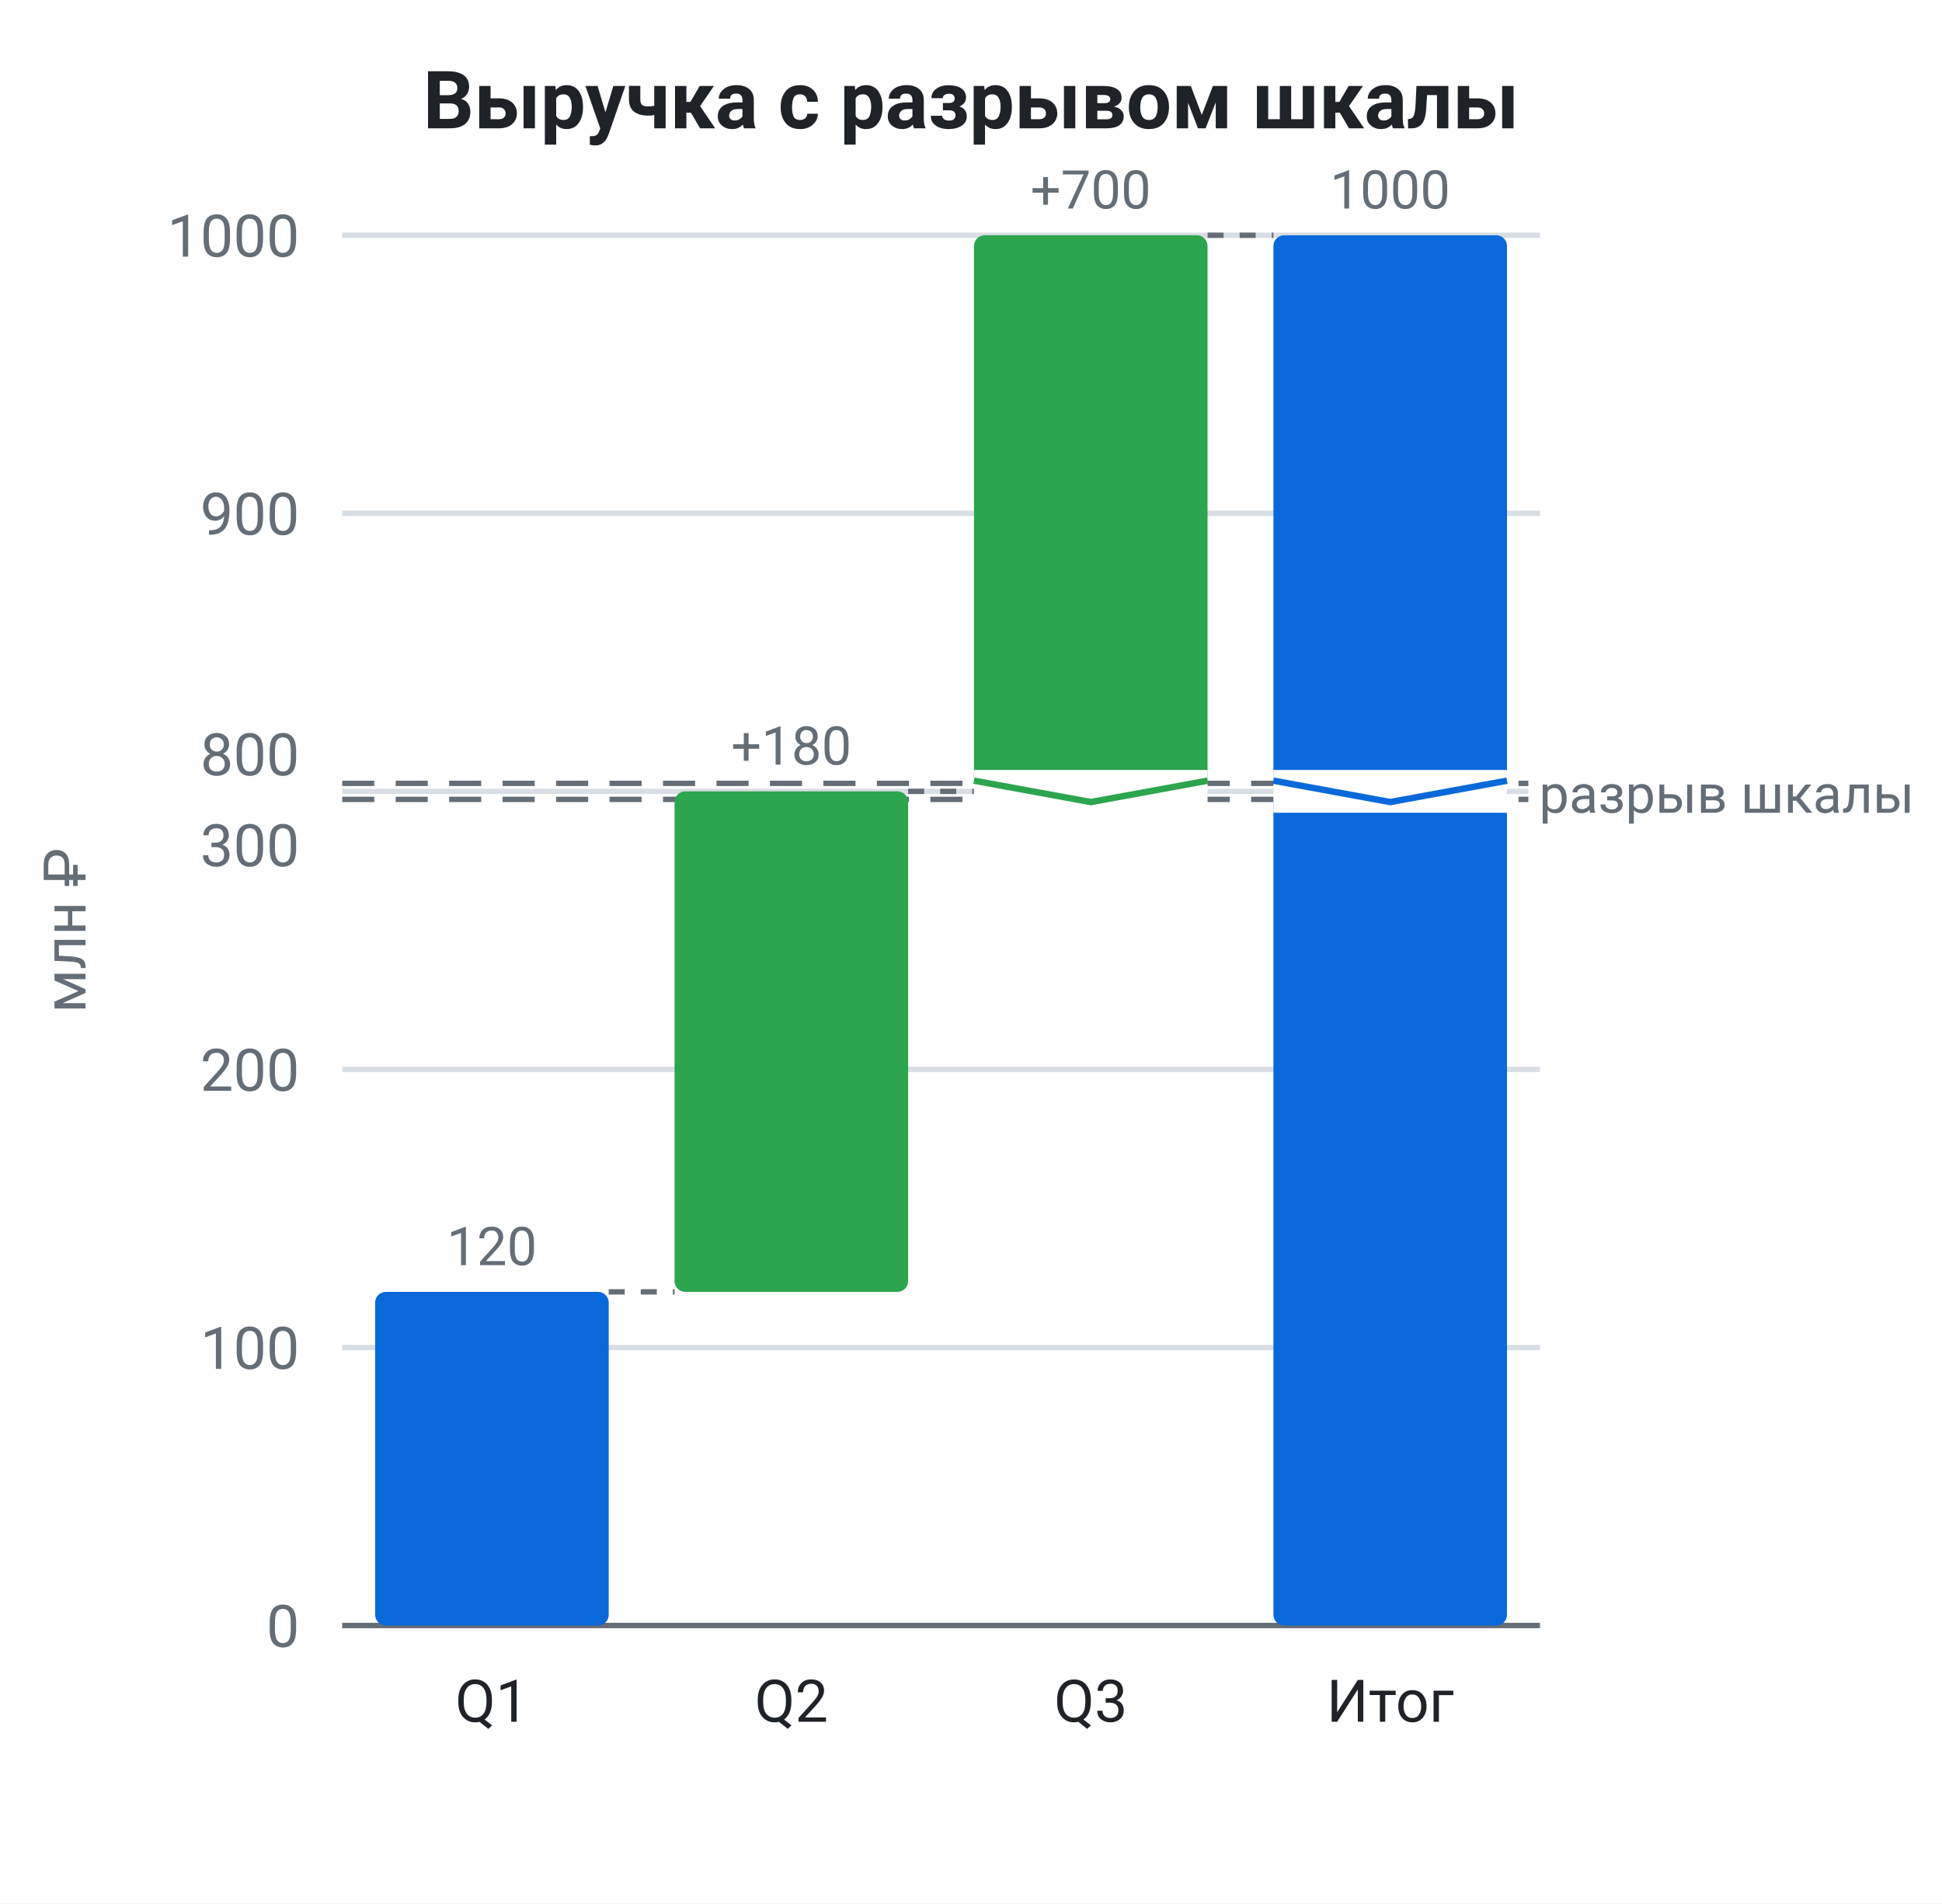
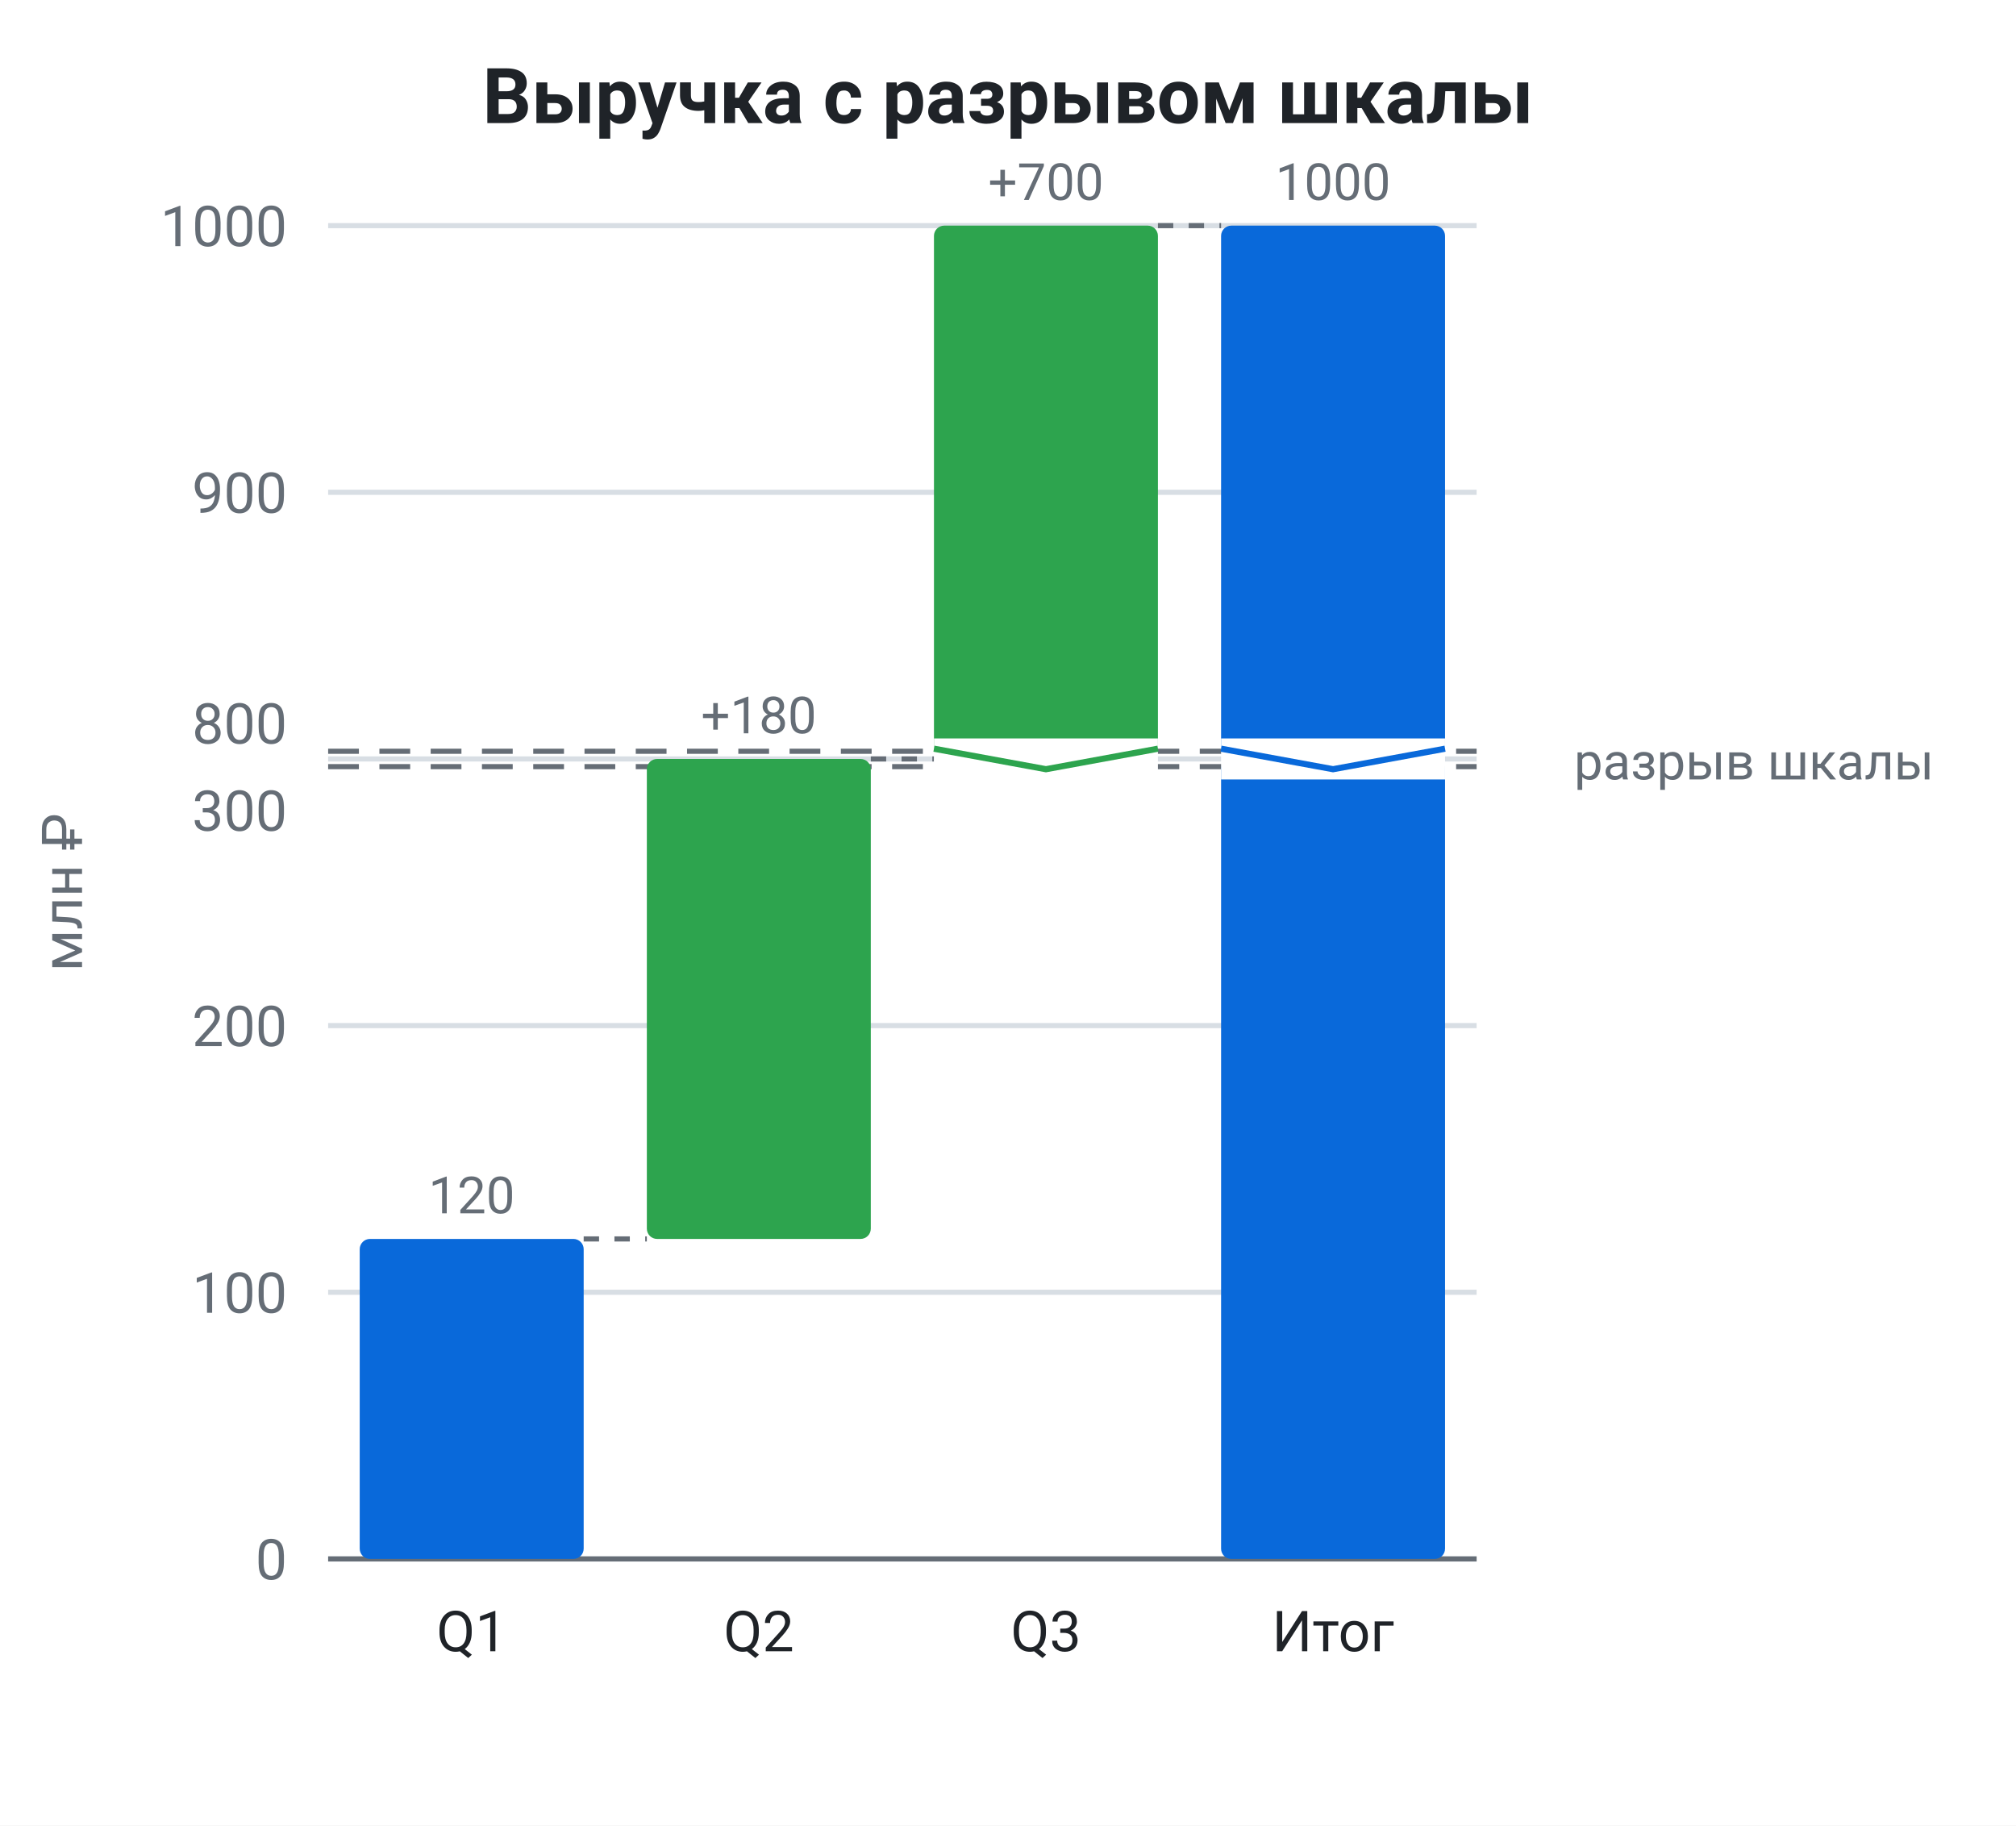
- <svg xmlns="http://www.w3.org/2000/svg" viewBox="0 0 363.2 356" width="363.2" height="356" role="img" font-family="system-ui, -apple-system, &quot;Segoe UI&quot;, Roboto, sans-serif">
-   <rect x="0" y="0" width="363.2" height="356" fill="#ffffff" />
-   <text x="181.6" y="24" fill="#1f2328" font-size="15" text-anchor="middle" font-weight="600">Выручка с разрывом шкалы</text>
+ <svg xmlns="http://www.w3.org/2000/svg" viewBox="0 0 393.2 356" width="393.2" height="356" role="img" font-family="system-ui, -apple-system, &quot;Segoe UI&quot;, Roboto, sans-serif">
+   <rect x="0" y="0" width="393.2" height="356" fill="#ffffff" />
+   <text x="196.6" y="24" fill="#1f2328" font-size="15" text-anchor="middle" font-weight="600">Выручка с разрывом шкалы</text>
  <line x1="64" y1="304" x2="288" y2="304" stroke="#d8dee4" stroke-width="1" />
  <text x="56" y="308" fill="#656d76" font-size="11" text-anchor="end">0</text>
  <line x1="64" y1="252" x2="288" y2="252" stroke="#d8dee4" stroke-width="1" />
  <text x="56" y="256" fill="#656d76" font-size="11" text-anchor="end">100</text>
  <line x1="64" y1="200" x2="288" y2="200" stroke="#d8dee4" stroke-width="1" />
  <text x="56" y="204" fill="#656d76" font-size="11" text-anchor="end">200</text>
  <line x1="64" y1="148" x2="288" y2="148" stroke="#d8dee4" stroke-width="1" />
  <text x="56" y="152" fill="#656d76" font-size="11" text-anchor="end">300</text>
  <line x1="64" y1="96" x2="288" y2="96" stroke="#d8dee4" stroke-width="1" />
  <text x="56" y="100" fill="#656d76" font-size="11" text-anchor="end">900</text>
  <line x1="64" y1="44" x2="288" y2="44" stroke="#d8dee4" stroke-width="1" />
  <text x="56" y="48" fill="#656d76" font-size="11" text-anchor="end">1000</text>
  <rect x="34.52" y="133" width="25.48" height="33" fill="#ffffff" data-break-gap="1" />
  <text x="56" y="162" fill="#656d76" font-size="11" text-anchor="end" data-break-edge="after">300</text>
  <text x="56" y="145" fill="#656d76" font-size="11" text-anchor="end" data-break-edge="before">800</text>
  <text x="16" y="174" fill="#656d76" font-size="11" text-anchor="middle" transform="rotate(-90 16 174)">млн ₽</text>
  <line x1="64" y1="304" x2="288" y2="304" stroke="#656d76" stroke-width="1" />
  <line x1="64" y1="146.5" x2="288" y2="146.5" stroke="#656d76" stroke-width="1" stroke-dasharray="6 4" />
  <line x1="64" y1="149.5" x2="288" y2="149.5" stroke="#656d76" stroke-width="1" stroke-dasharray="6 4" />
-   <rect x="285.84" y="140.5" width="66.2" height="15" fill="#ffffff" data-break-gap="1" />
-   <text x="287.84" y="152" fill="#656d76" font-size="10" text-anchor="start" data-break-label="1">разрыв шкалы</text>
+   <rect x="305" y="140.5" width="66.2" height="15" fill="#ffffff" data-break-gap="1" />
+   <text x="307" y="152" fill="#656d76" font-size="10" text-anchor="start" data-break-label="1">разрыв шкалы</text>
  <line x1="113.84" y1="241.6" x2="126.16" y2="241.6" stroke="#656d76" stroke-width="1" stroke-dasharray="3 3" data-connector="1" />
  <line x1="169.84" y1="148" x2="182.16" y2="148" stroke="#656d76" stroke-width="1" stroke-dasharray="3 3" data-connector="1" />
  <line x1="225.84" y1="44" x2="238.16" y2="44" stroke="#656d76" stroke-width="1" stroke-dasharray="3 3" data-connector="1" />
  <rect x="70.16" y="241.6" width="43.68" height="62.4" fill="#0969da" rx="2" data-bar="0-0" />
  <text x="92" y="236.6" fill="#656d76" font-size="10" text-anchor="middle">120</text>
  <text x="92" y="322" fill="#1f2328" font-size="11" text-anchor="middle">Q1</text>
  <rect x="126.16" y="148" width="43.68" height="93.6" fill="#2da44e" rx="2" data-bar="0-1" />
  <text x="148" y="143" fill="#656d76" font-size="10" text-anchor="middle">+180</text>
  <text x="148" y="322" fill="#1f2328" font-size="11" text-anchor="middle">Q2</text>
  <rect x="182.16" y="44" width="43.68" height="104" fill="#2da44e" rx="2" data-bar="0-2" />
  <rect x="182.16" y="144" width="43.68" height="8" fill="#ffffff" data-break-gap="1" />
  <path d="M182.16 146 L204 150 L225.84 146" fill="none" stroke="#2da44e" stroke-width="1.2" data-break-zigzag="1" />
  <text x="204" y="39" fill="#656d76" font-size="10" text-anchor="middle">+700</text>
  <text x="204" y="322" fill="#1f2328" font-size="11" text-anchor="middle">Q3</text>
  <rect x="238.16" y="148" width="43.68" height="156" fill="#0969da" rx="2" data-bar="0-3" />
  <rect x="238.16" y="44" width="43.68" height="104" fill="#0969da" rx="2" data-bar="0-3" />
  <rect x="238.16" y="144" width="43.68" height="8" fill="#ffffff" data-break-gap="1" />
  <path d="M238.16 146 L260 150 L281.84 146" fill="none" stroke="#0969da" stroke-width="1.2" data-break-zigzag="1" />
  <text x="260" y="39" fill="#656d76" font-size="10" text-anchor="middle">1000</text>
  <text x="260" y="322" fill="#1f2328" font-size="11" text-anchor="middle">Итог</text>
</svg>
